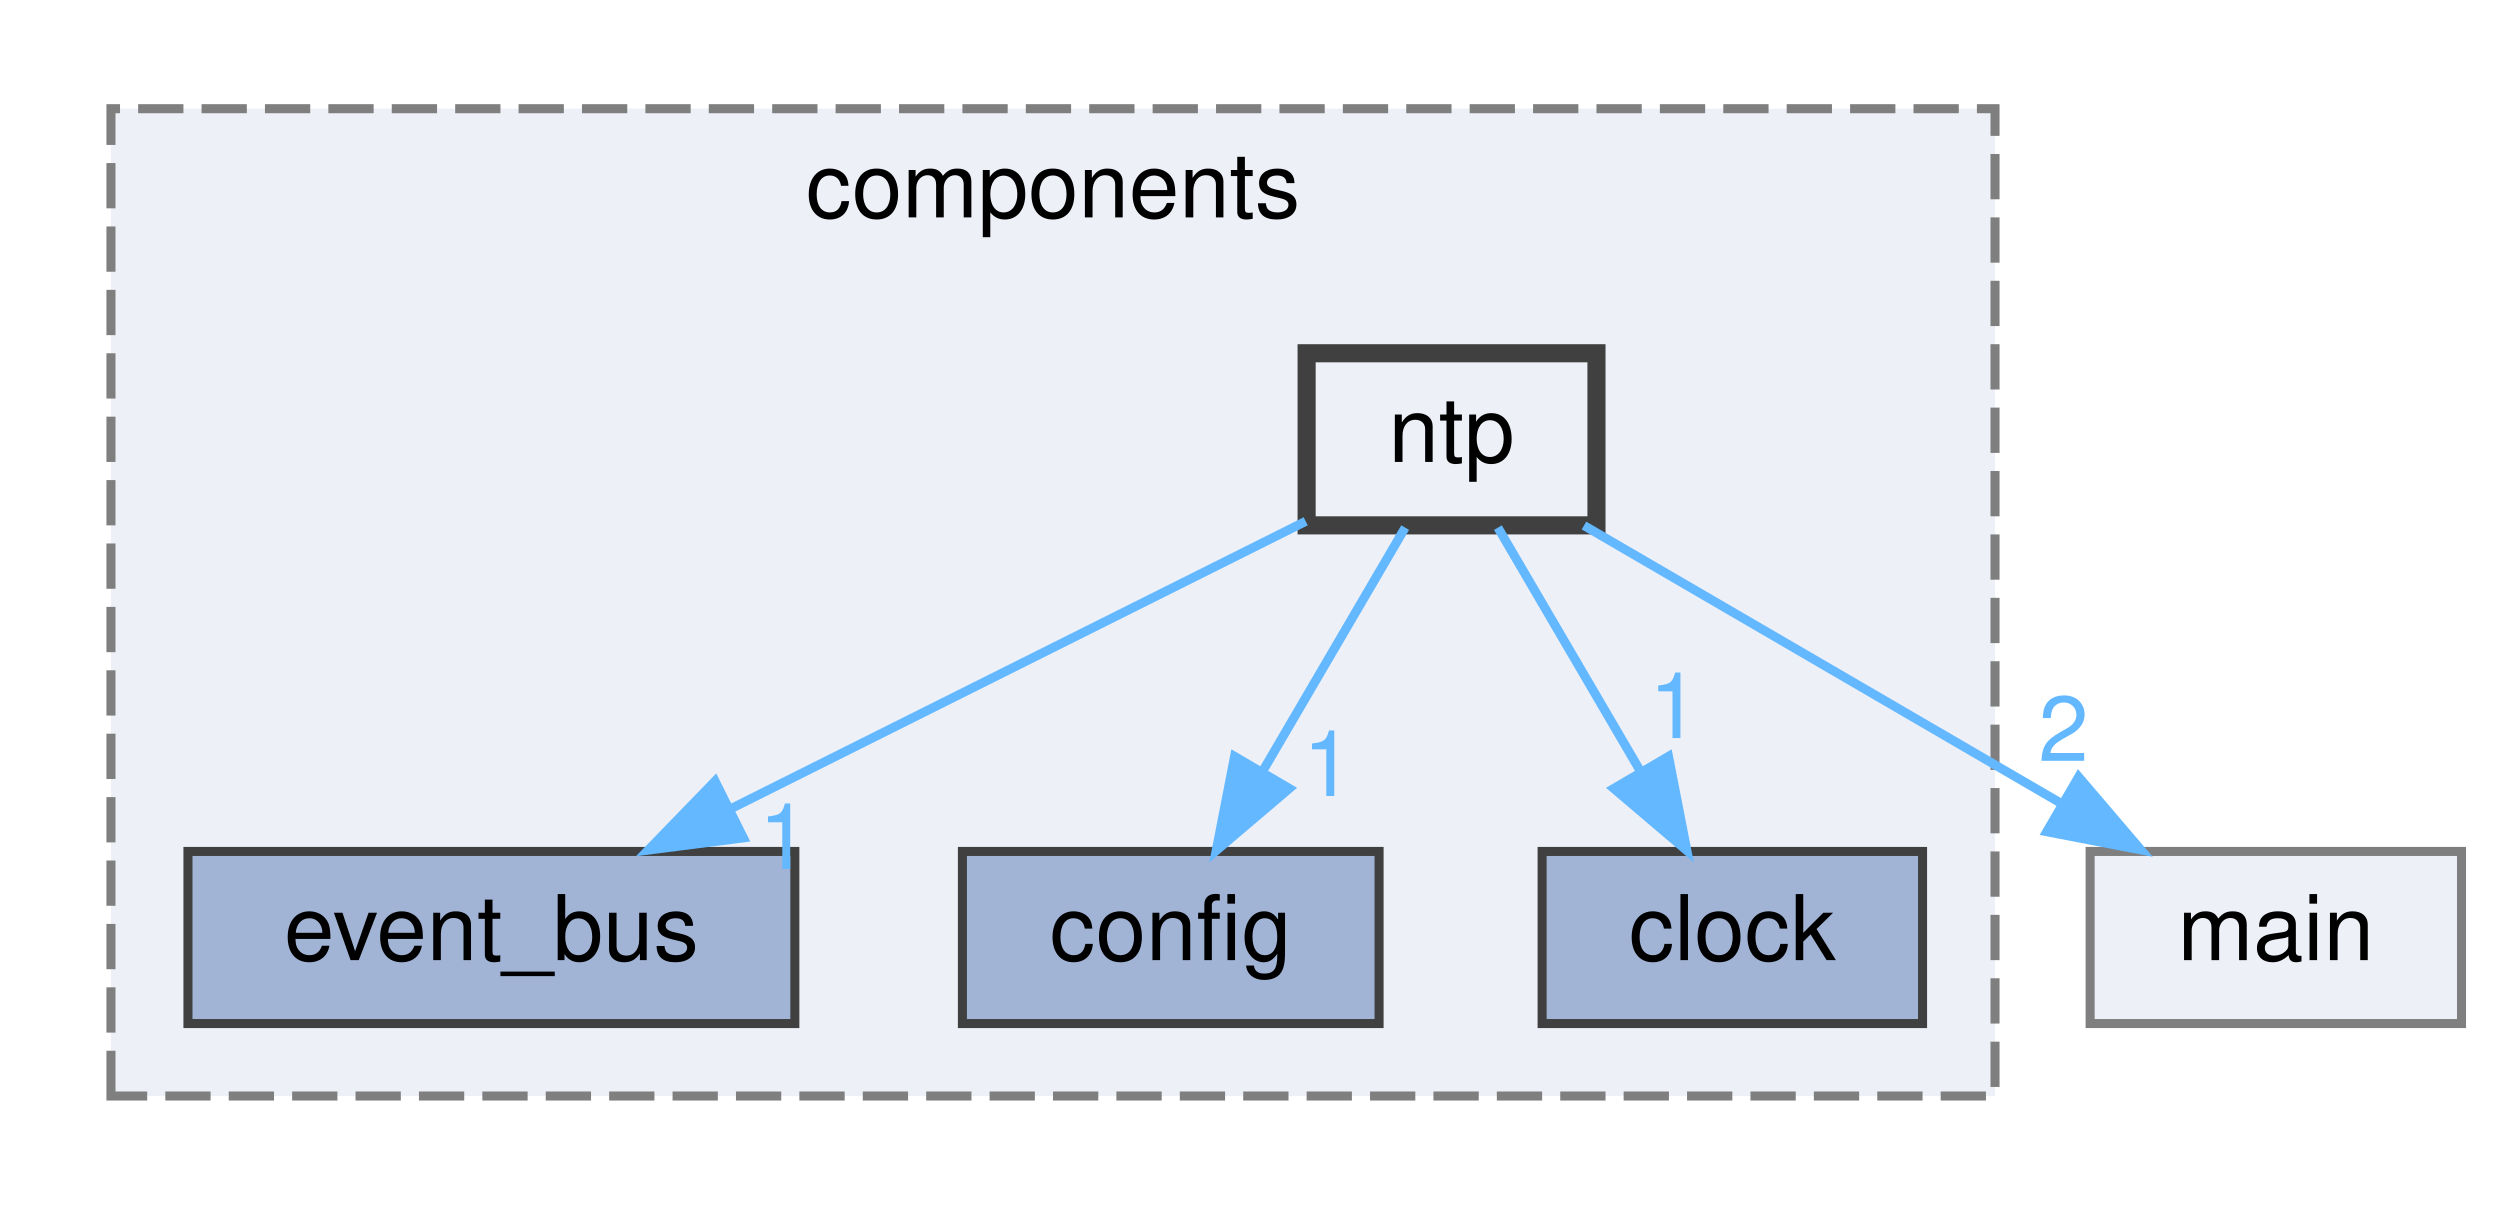
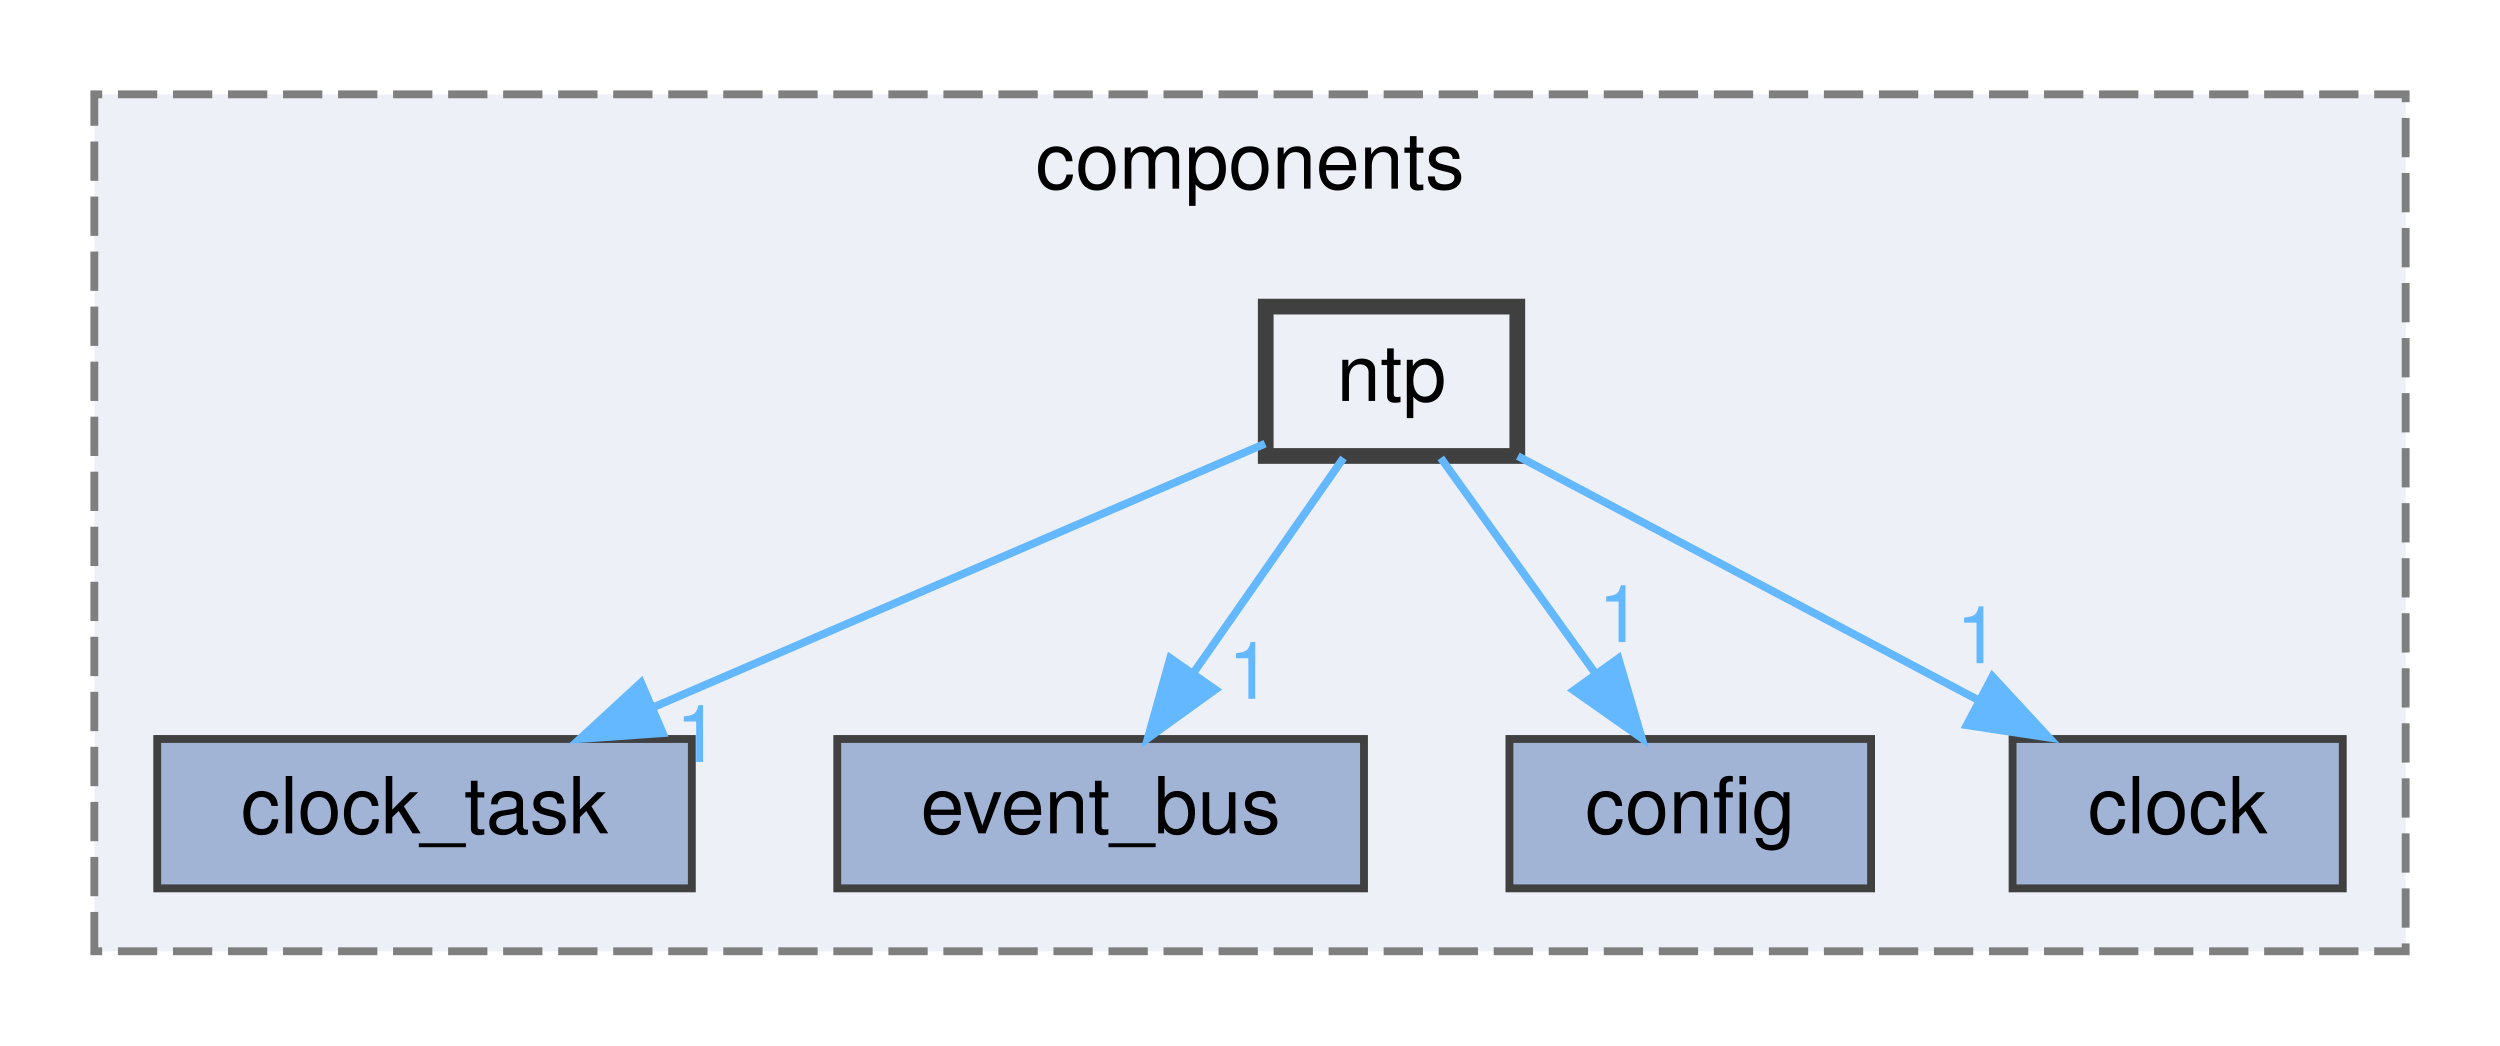
- <svg xmlns="http://www.w3.org/2000/svg" xmlns:xlink="http://www.w3.org/1999/xlink" width="276pt" height="133pt" viewBox="0.00 0.00 275.50 133.00">
+ <svg xmlns="http://www.w3.org/2000/svg" xmlns:xlink="http://www.w3.org/1999/xlink" width="318pt" height="133pt" viewBox="0.00 0.00 318.00 133.00">
  <g id="graph0" class="graph" transform="scale(1 1) rotate(0) translate(4 129)">
    <g id="clust1" class="cluster">
      <g id="a_clust1">
        <a xlink:href="dir_b181baf956279f894a730e459ce47bc5.html" target="_top" xlink:title="components">
-           <polygon fill="#edf0f7" stroke="#7f7f7f" stroke-dasharray="5,2" points="8,-8 8,-117 216,-117 216,-8 8,-8" />
-           <text text-anchor="middle" x="112" y="-105" font-family="Helvetica,sans-Serif" font-size="10.00">components</text>
+           <polygon fill="#edf0f7" stroke="#7f7f7f" stroke-dasharray="5,2" points="8,-8 8,-117 302,-117 302,-8 8,-8" />
+           <text text-anchor="middle" x="155" y="-105" font-family="Helvetica,sans-Serif" font-size="10.00">components</text>
        </a>
      </g>
    </g>
    <g id="node1" class="node">
      <g id="a_node1">
-         <a xlink:href="dir_3df67f4185c8cd9c27353f35f3bf503b.html" target="_top" xlink:title="event_bus">
-           <polygon fill="#a2b4d6" stroke="#404040" points="83.5,-35 16.5,-35 16.5,-16 83.5,-16 83.5,-35" />
-           <text text-anchor="middle" x="50" y="-23" font-family="Helvetica,sans-Serif" font-size="10.00">event_bus</text>
+         <a xlink:href="dir_2f8bb0b9567c99dc8a53f1db54ef1a1c.html" target="_top" xlink:title="clock_task">
+           <polygon fill="#a2b4d6" stroke="#404040" points="84,-35 16,-35 16,-16 84,-16 84,-35" />
+           <text text-anchor="middle" x="50" y="-23" font-family="Helvetica,sans-Serif" font-size="10.00">clock_task</text>
        </a>
      </g>
    </g>
    <g id="node2" class="node">
      <g id="a_node2">
-         <a xlink:href="dir_6591a8ca0b1ec78afa747e232353e174.html" target="_top" xlink:title="config">
-           <polygon fill="#a2b4d6" stroke="#404040" points="148,-35 102,-35 102,-16 148,-16 148,-35" />
-           <text text-anchor="middle" x="125" y="-23" font-family="Helvetica,sans-Serif" font-size="10.00">config</text>
+         <a xlink:href="dir_3df67f4185c8cd9c27353f35f3bf503b.html" target="_top" xlink:title="event_bus">
+           <polygon fill="#a2b4d6" stroke="#404040" points="169.5,-35 102.5,-35 102.5,-16 169.5,-16 169.5,-35" />
+           <text text-anchor="middle" x="136" y="-23" font-family="Helvetica,sans-Serif" font-size="10.00">event_bus</text>
        </a>
      </g>
    </g>
    <g id="node3" class="node">
      <g id="a_node3">
-         <a xlink:href="dir_a13c4c485bb1701984d244429ad4ded1.html" target="_top" xlink:title="clock">
-           <polygon fill="#a2b4d6" stroke="#404040" points="208,-35 166,-35 166,-16 208,-16 208,-35" />
-           <text text-anchor="middle" x="187" y="-23" font-family="Helvetica,sans-Serif" font-size="10.00">clock</text>
+         <a xlink:href="dir_6591a8ca0b1ec78afa747e232353e174.html" target="_top" xlink:title="config">
+           <polygon fill="#a2b4d6" stroke="#404040" points="234,-35 188,-35 188,-16 234,-16 234,-35" />
+           <text text-anchor="middle" x="211" y="-23" font-family="Helvetica,sans-Serif" font-size="10.00">config</text>
        </a>
      </g>
    </g>
    <g id="node4" class="node">
      <g id="a_node4">
+         <a xlink:href="dir_a13c4c485bb1701984d244429ad4ded1.html" target="_top" xlink:title="clock">
+           <polygon fill="#a2b4d6" stroke="#404040" points="294,-35 252,-35 252,-16 294,-16 294,-35" />
+           <text text-anchor="middle" x="273" y="-23" font-family="Helvetica,sans-Serif" font-size="10.00">clock</text>
+         </a>
+       </g>
+     </g>
+     <g id="node5" class="node">
+       <g id="a_node5">
        <a xlink:href="dir_8938040af9d266be553d1135477b804d.html" target="_top" xlink:title="ntp">
-           <polygon fill="#edf0f7" stroke="#404040" stroke-width="2" points="172,-90 140,-90 140,-71 172,-71 172,-90" />
-           <text text-anchor="middle" x="156" y="-78" font-family="Helvetica,sans-Serif" font-size="10.00">ntp</text>
+           <polygon fill="#edf0f7" stroke="#404040" stroke-width="2" points="189,-90 157,-90 157,-71 189,-71 189,-90" />
+           <text text-anchor="middle" x="173" y="-78" font-family="Helvetica,sans-Serif" font-size="10.00">ntp</text>
        </a>
      </g>
    </g>
    <g id="edge1" class="edge">
      <g id="a_edge1">
-         <a xlink:href="dir_000010_000005.html" target="_top">
-           <path fill="none" stroke="#63b8ff" d="M139.9,-71.45C123.08,-63.04 96.41,-49.7 76.48,-39.74" />
-           <polygon fill="#63b8ff" stroke="#63b8ff" points="77.82,-36.5 67.31,-35.15 74.69,-42.76 77.82,-36.5" />
+         <a xlink:href="dir_000012_000001.html" target="_top">
+           <path fill="none" stroke="#63b8ff" d="M156.92,-72.57C137.23,-64.09 103.51,-49.56 79.2,-39.08" />
+           <polygon fill="#63b8ff" stroke="#63b8ff" points="80.31,-35.75 69.75,-35.01 77.54,-42.18 80.31,-35.75" />
        </a>
      </g>
      <g id="a_edge1-headlabel">
-         <a xlink:href="dir_000010_000005.html" target="_top" xlink:title="1">
-           <text text-anchor="middle" x="82.3" y="-33.06" font-family="Helvetica,sans-Serif" font-size="10.00" fill="#63b8ff">1</text>
+         <a xlink:href="dir_000012_000001.html" target="_top" xlink:title="1">
+           <text text-anchor="middle" x="84.74" y="-32.07" font-family="Helvetica,sans-Serif" font-size="10.00" fill="#63b8ff">1</text>
        </a>
      </g>
    </g>
    <g id="edge2" class="edge">
      <g id="a_edge2">
-         <a xlink:href="dir_000010_000002.html" target="_top">
-           <path fill="none" stroke="#63b8ff" d="M150.88,-70.75C146.64,-63.49 140.47,-52.95 135.22,-43.98" />
-           <polygon fill="#63b8ff" stroke="#63b8ff" points="138.09,-41.95 130.02,-35.09 132.05,-45.49 138.09,-41.95" />
+         <a xlink:href="dir_000012_000006.html" target="_top">
+           <path fill="none" stroke="#63b8ff" d="M166.89,-70.75C161.72,-63.34 154.15,-52.5 147.81,-43.41" />
+           <polygon fill="#63b8ff" stroke="#63b8ff" points="150.59,-41.29 142,-35.09 144.85,-45.29 150.59,-41.29" />
        </a>
      </g>
      <g id="a_edge2-headlabel">
-         <a xlink:href="dir_000010_000002.html" target="_top" xlink:title="1">
-           <text text-anchor="middle" x="142.36" y="-41.12" font-family="Helvetica,sans-Serif" font-size="10.00" fill="#63b8ff">1</text>
+         <a xlink:href="dir_000012_000006.html" target="_top" xlink:title="1">
+           <text text-anchor="middle" x="154.98" y="-40.11" font-family="Helvetica,sans-Serif" font-size="10.00" fill="#63b8ff">1</text>
+         </a>
+       </g>
+     </g>
+     <g id="edge3" class="edge">
+       <g id="a_edge3">
+         <a xlink:href="dir_000012_000003.html" target="_top">
+           <path fill="none" stroke="#63b8ff" d="M179.27,-70.75C184.59,-63.34 192.36,-52.5 198.88,-43.41" />
+           <polygon fill="#63b8ff" stroke="#63b8ff" points="201.86,-45.26 204.84,-35.09 196.17,-41.18 201.86,-45.26" />
+         </a>
+       </g>
+       <g id="a_edge3-headlabel">
+         <a xlink:href="dir_000012_000003.html" target="_top" xlink:title="1">
+           <text text-anchor="middle" x="202.07" y="-47.33" font-family="Helvetica,sans-Serif" font-size="10.00" fill="#63b8ff">1</text>
        </a>
      </g>
    </g>
    <g id="edge4" class="edge">
      <g id="a_edge4">
-         <a xlink:href="dir_000010_000000.html" target="_top">
-           <path fill="none" stroke="#63b8ff" d="M161.12,-70.75C165.36,-63.49 171.53,-52.95 176.78,-43.98" />
-           <polygon fill="#63b8ff" stroke="#63b8ff" points="179.95,-45.49 181.98,-35.09 173.91,-41.95 179.95,-45.49" />
+         <a xlink:href="dir_000012_000000.html" target="_top">
+           <path fill="none" stroke="#63b8ff" d="M189.07,-70.98C204.86,-62.61 229.22,-49.7 247.63,-39.95" />
+           <polygon fill="#63b8ff" stroke="#63b8ff" points="249.44,-42.95 256.64,-35.17 246.17,-36.76 249.44,-42.95" />
        </a>
      </g>
      <g id="a_edge4-headlabel">
-         <a xlink:href="dir_000010_000000.html" target="_top" xlink:title="1">
-           <text text-anchor="middle" x="180.58" y="-47.52" font-family="Helvetica,sans-Serif" font-size="10.00" fill="#63b8ff">1</text>
-         </a>
-       </g>
-     </g>
-     <g id="node5" class="node">
-       <g id="a_node5">
-         <a xlink:href="dir_9893f083cf503bf028f3909b7ee1aca3.html" target="_top" xlink:title="main">
-           <polygon fill="#edf0f7" stroke="#7f7f7f" points="267.5,-35 226.5,-35 226.5,-16 267.5,-16 267.5,-35" />
-           <text text-anchor="middle" x="247" y="-23" font-family="Helvetica,sans-Serif" font-size="10.00">main</text>
-         </a>
-       </g>
-     </g>
-     <g id="edge3" class="edge">
-       <g id="a_edge3">
-         <a xlink:href="dir_000010_000008.html" target="_top">
-           <path fill="none" stroke="#63b8ff" d="M170.62,-70.98C184.86,-62.69 206.75,-49.94 223.45,-40.22" />
-           <polygon fill="#63b8ff" stroke="#63b8ff" points="225.23,-43.23 232.11,-35.17 221.71,-37.18 225.23,-43.23" />
-         </a>
-       </g>
-       <g id="a_edge3-headlabel">
-         <a xlink:href="dir_000010_000008.html" target="_top" xlink:title="2">
-           <text text-anchor="middle" x="223.56" y="-44.99" font-family="Helvetica,sans-Serif" font-size="10.00" fill="#63b8ff">2</text>
+         <a xlink:href="dir_000012_000000.html" target="_top" xlink:title="1">
+           <text text-anchor="middle" x="247.6" y="-44.64" font-family="Helvetica,sans-Serif" font-size="10.00" fill="#63b8ff">1</text>
        </a>
      </g>
    </g>
  </g>
</svg>
